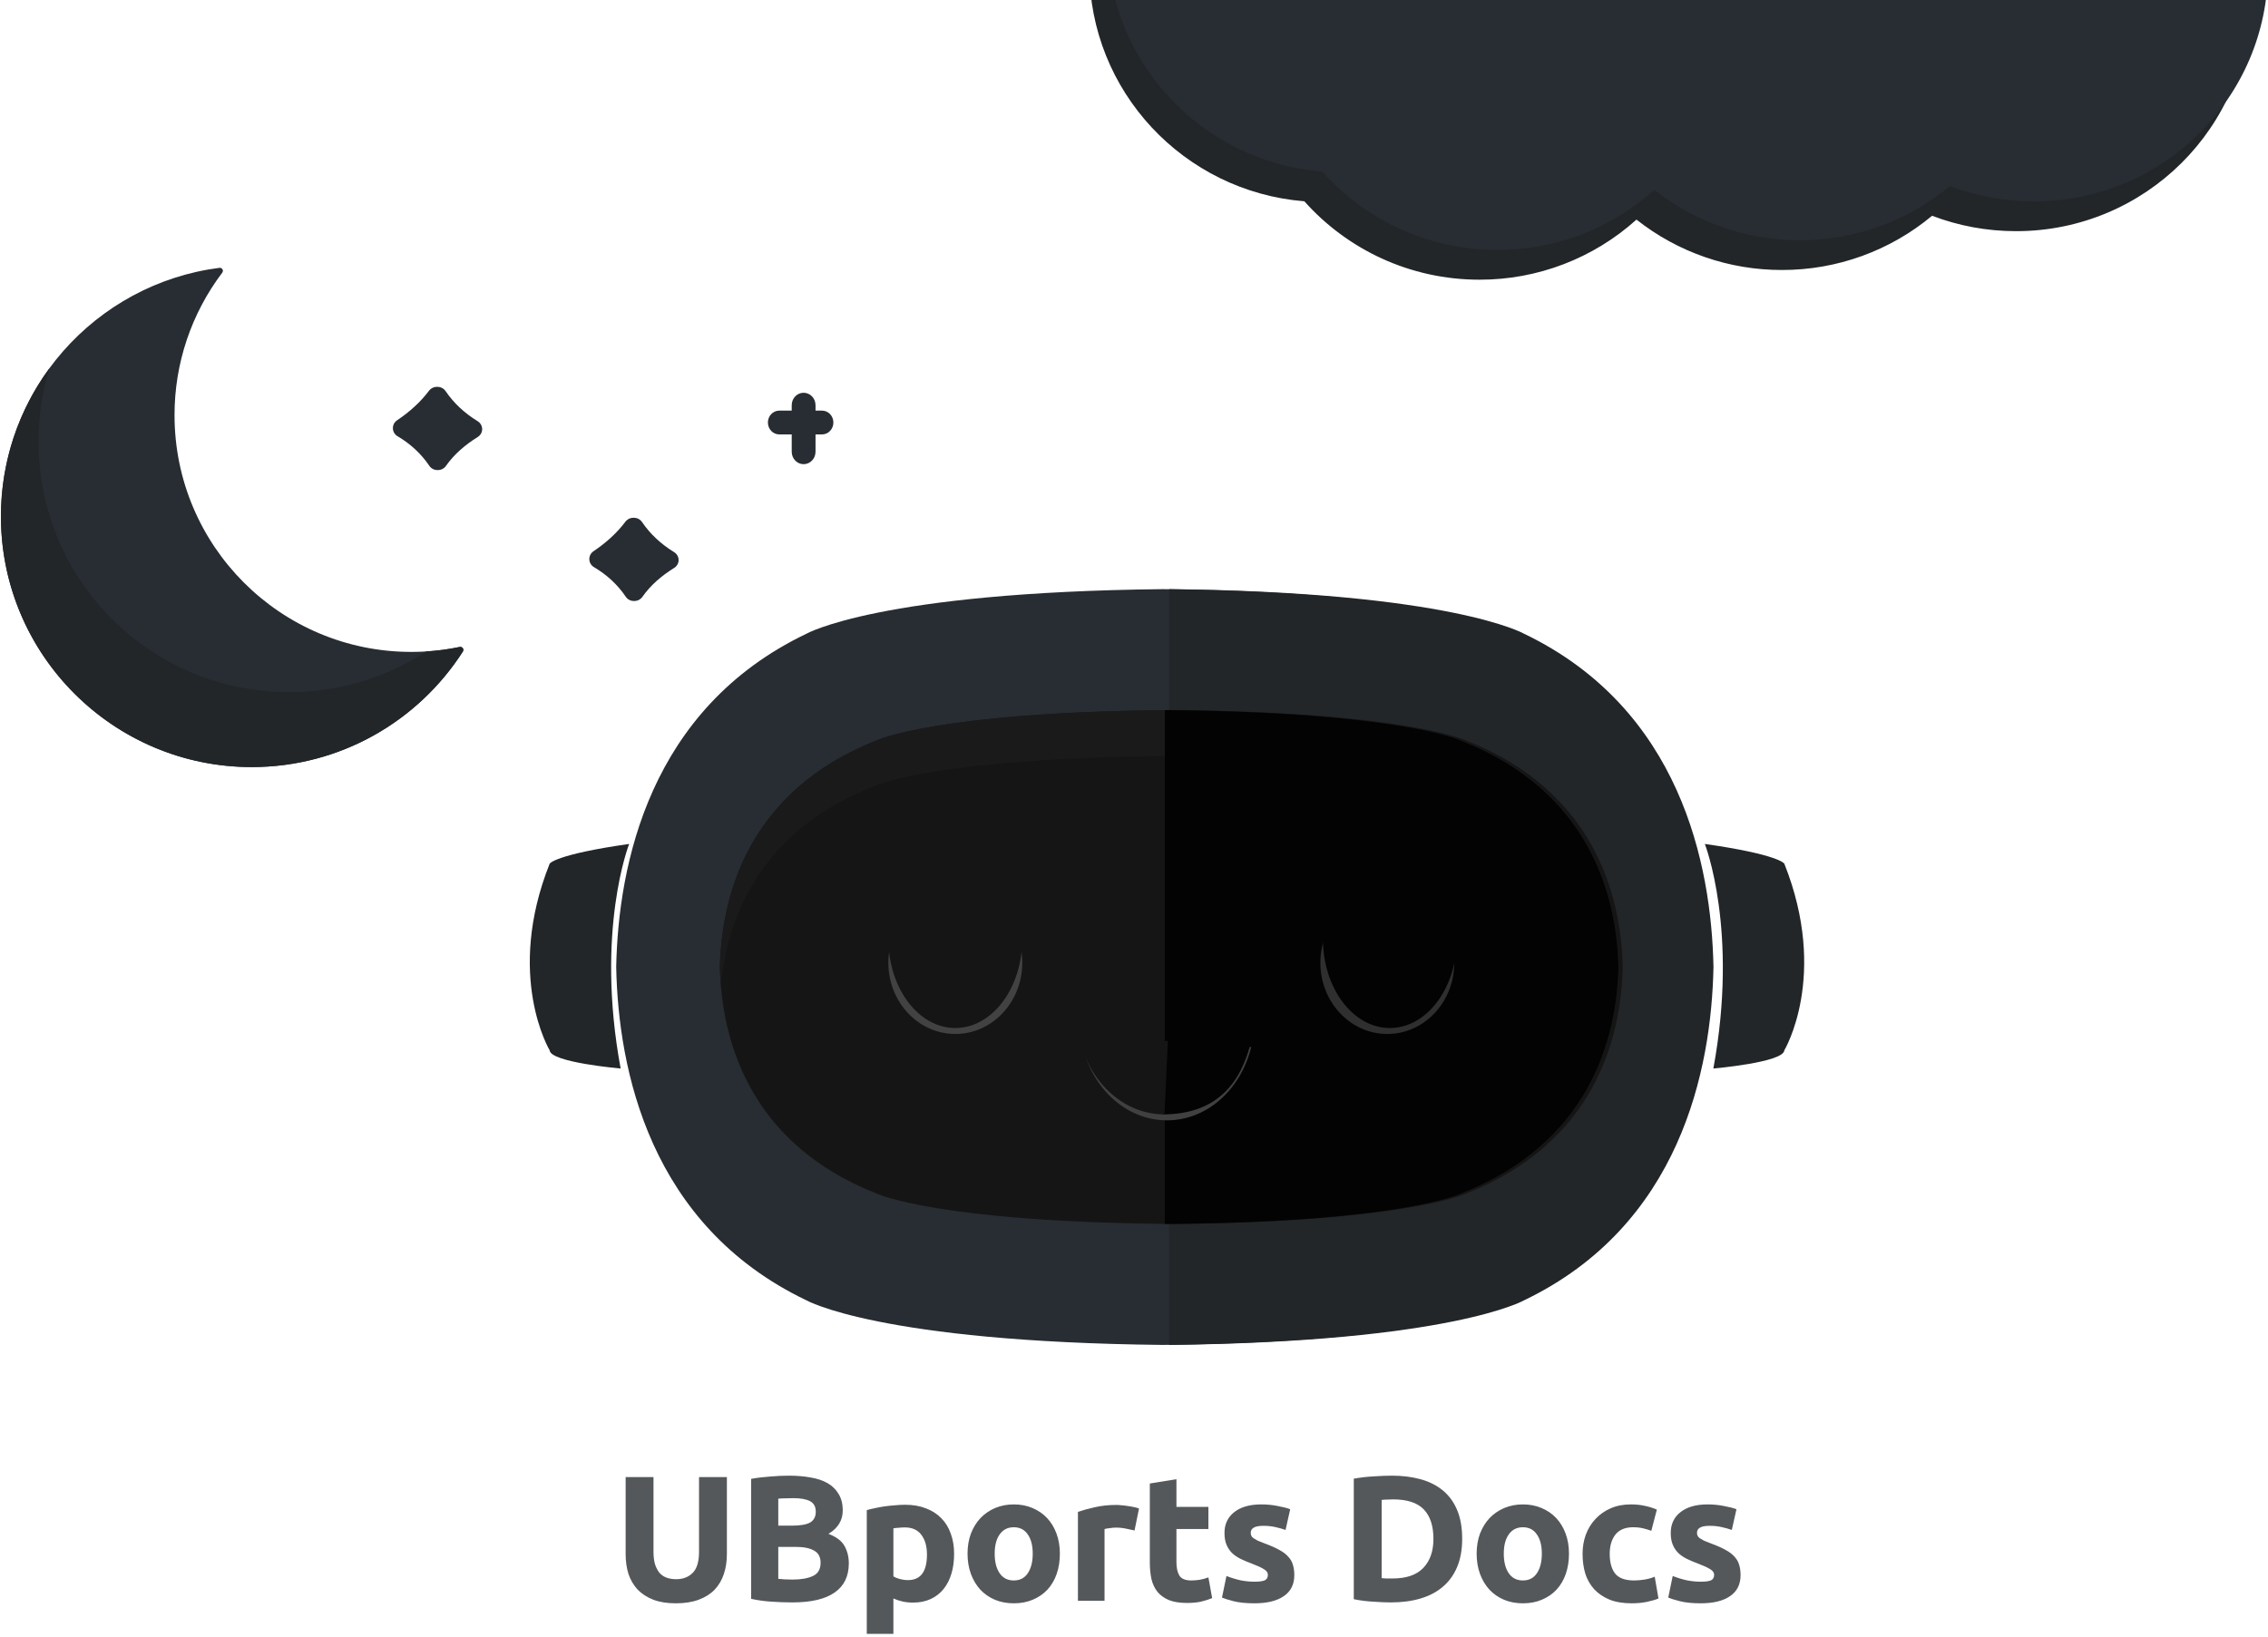
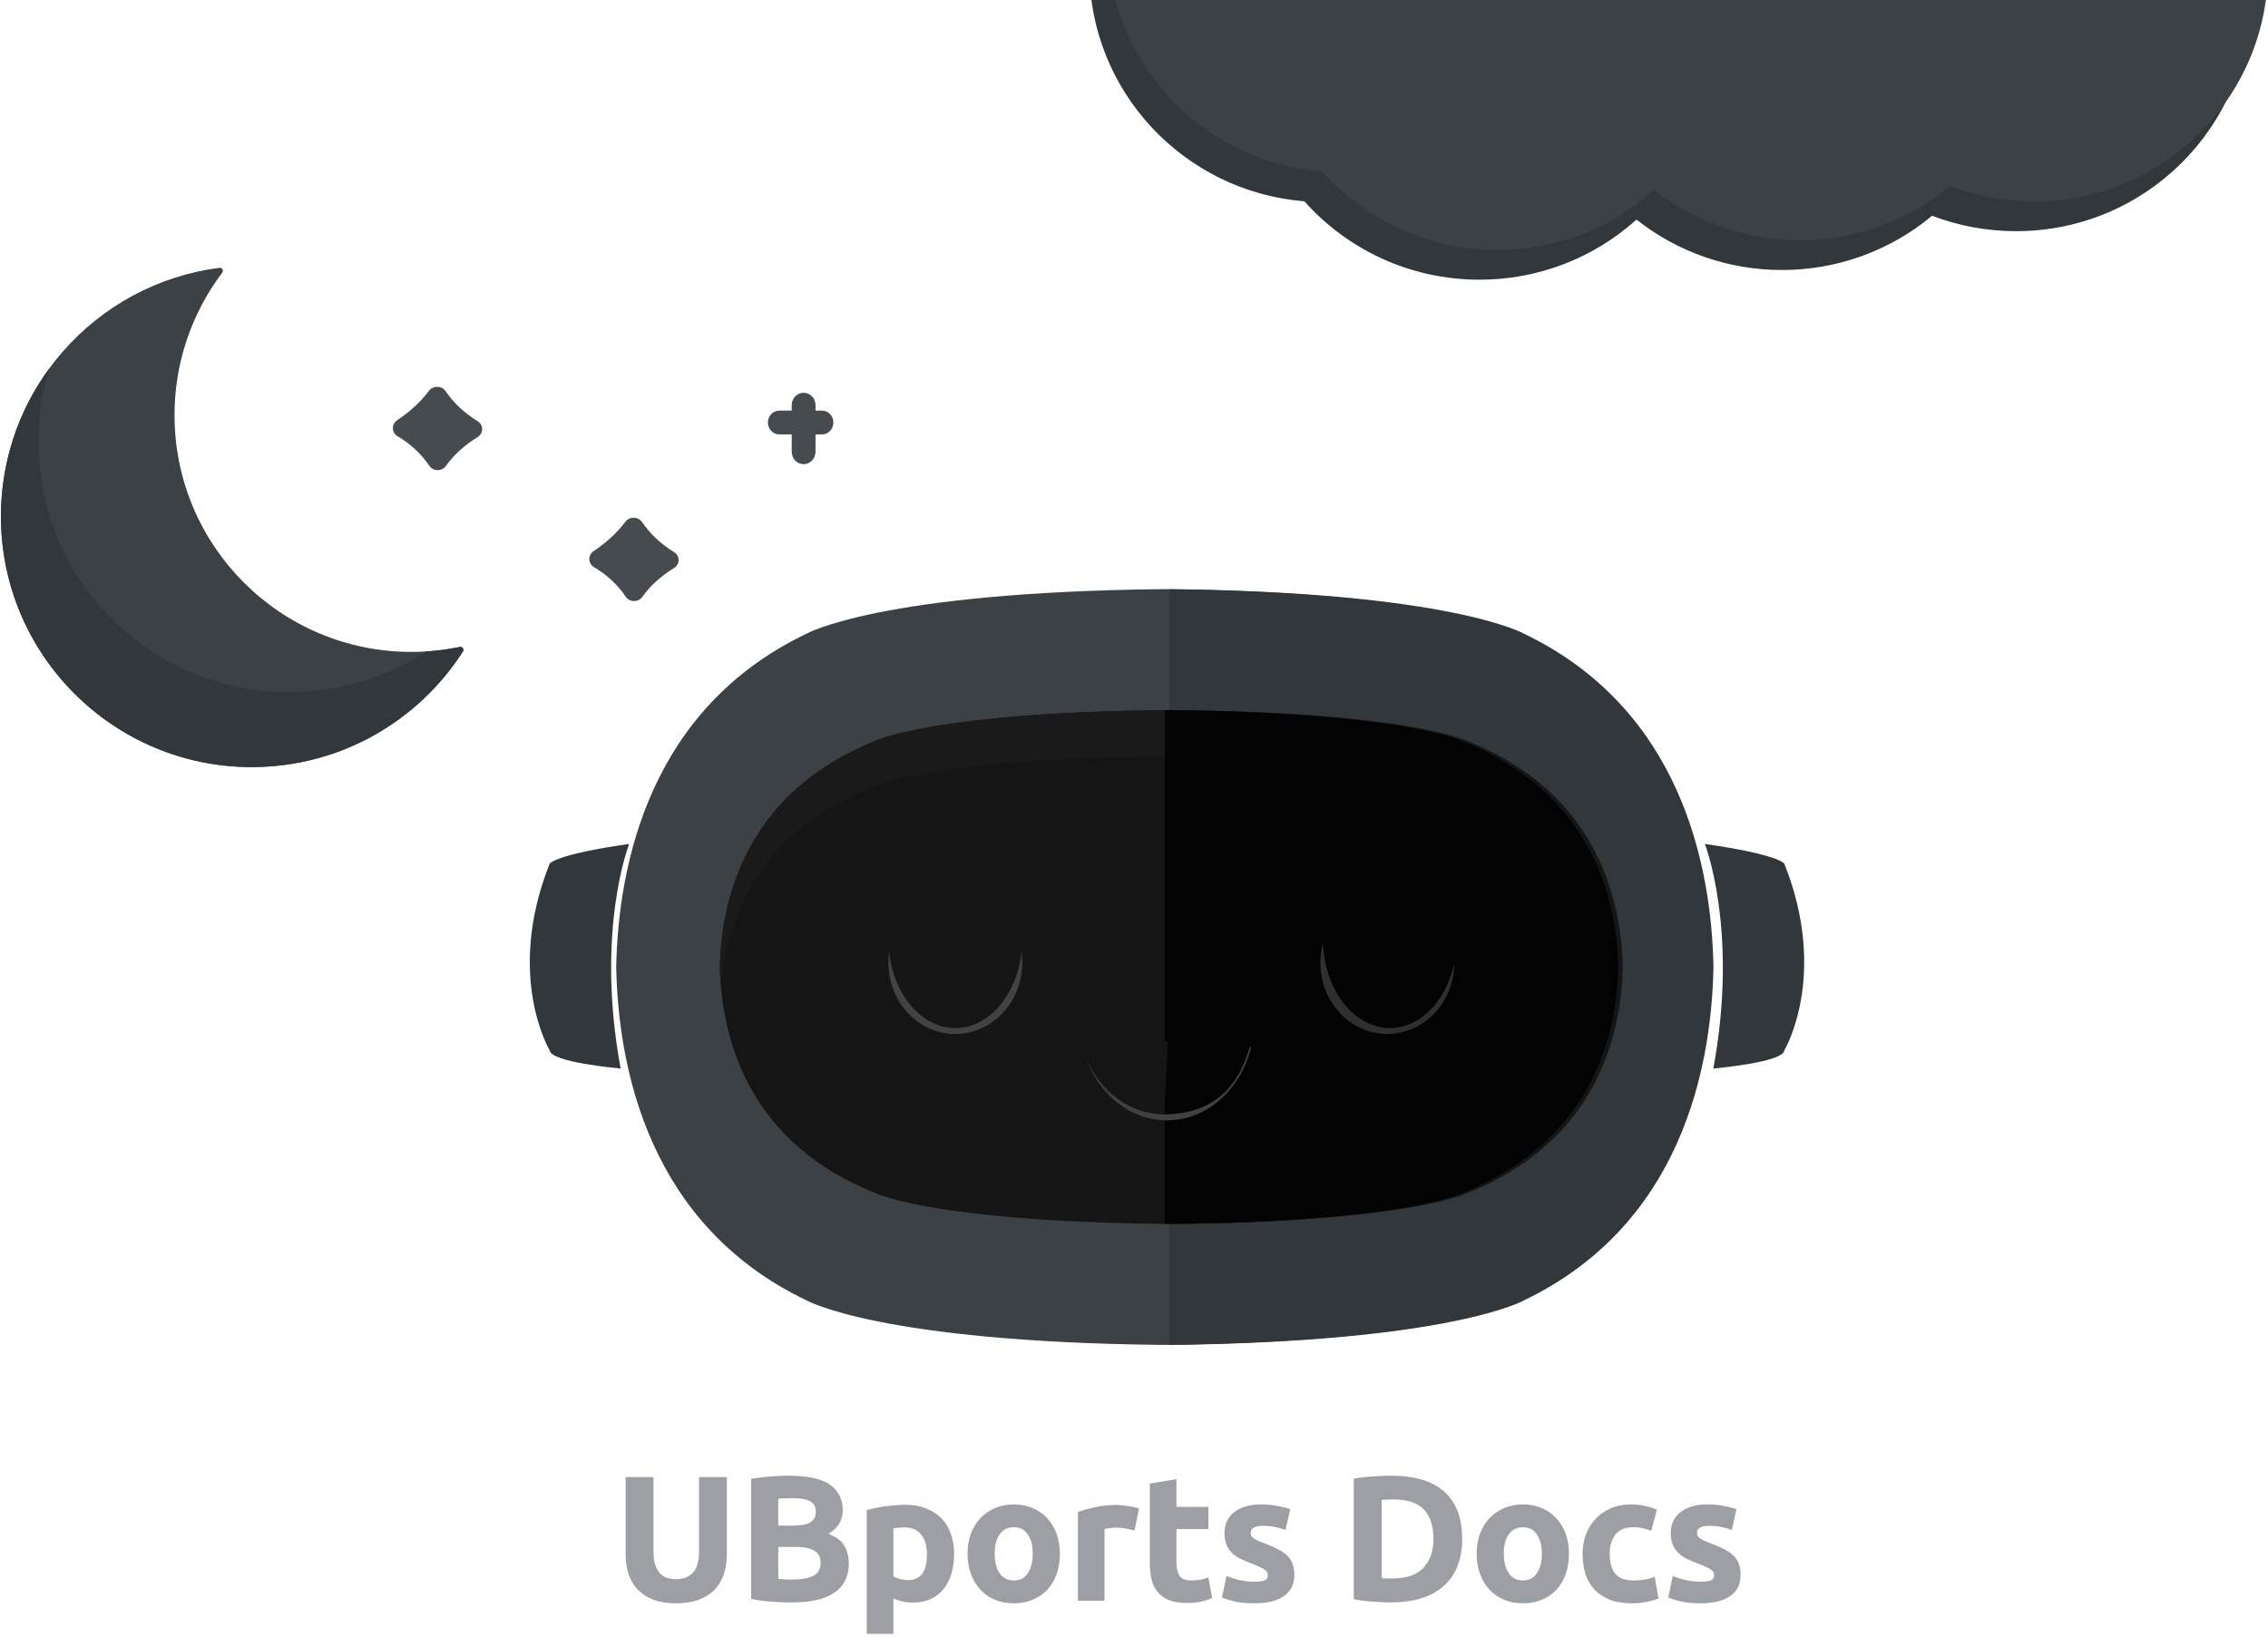
<svg xmlns="http://www.w3.org/2000/svg" width="381" height="275" fill="none">
-   <path d="M113.53 269.42c-1.46 0-2.72-.2-3.78-.6-1.06-.42-1.94-.99-2.64-1.71a7.26 7.26 0 0 1-1.53-2.61c-.32-1.02-.48-2.14-.48-3.36v-12.93h4.68v12.54c0 .84.09 1.56.27 2.16.2.58.46 1.06.78 1.44.34.36.74.62 1.2.78.48.16 1 .24 1.56.24 1.14 0 2.06-.35 2.76-1.05.72-.7 1.08-1.89 1.08-3.57v-12.54h4.68v12.93c0 1.22-.17 2.34-.51 3.36-.34 1.02-.86 1.9-1.56 2.64-.7.72-1.59 1.28-2.67 1.68-1.08.4-2.36.6-3.84.6zm19.582-.15c-1.14 0-2.28-.04-3.42-.12a22.68 22.68 0 0 1-3.51-.48v-20.16c.96-.18 2.01-.31 3.15-.39 1.14-.1 2.2-.15 3.18-.15 1.32 0 2.53.1 3.63.3 1.12.18 2.08.5 2.88.96.8.46 1.42 1.07 1.86 1.83.46.74.69 1.66.69 2.76 0 1.66-.8 2.97-2.4 3.93 1.32.5 2.22 1.18 2.7 2.04.48.86.72 1.83.72 2.91 0 2.18-.8 3.82-2.4 4.92-1.58 1.1-3.94 1.65-7.08 1.65zm-2.37-9.33v5.37c.34.04.71.07 1.11.09.4.02.84.03 1.32.03 1.4 0 2.53-.2 3.39-.6.86-.4 1.29-1.14 1.29-2.22 0-.96-.36-1.64-1.08-2.04-.72-.42-1.75-.63-3.09-.63h-2.94zm0-3.57h2.28c1.44 0 2.47-.18 3.09-.54.62-.38.93-.98.93-1.8 0-.84-.32-1.43-.96-1.77-.64-.34-1.58-.51-2.82-.51-.4 0-.83.01-1.29.03-.46 0-.87.02-1.23.06v4.53zm24.978 4.86c0-1.38-.31-2.48-.93-3.3-.62-.84-1.54-1.26-2.76-1.26-.4 0-.77.02-1.11.06-.34.02-.62.05-.84.09v8.07c.28.18.64.33 1.08.45.46.12.92.18 1.38.18 2.12 0 3.18-1.43 3.18-4.29zm4.56-.12c0 1.22-.15 2.33-.45 3.33-.3 1-.74 1.86-1.32 2.58a5.96 5.96 0 0 1-2.16 1.68c-.86.4-1.85.6-2.97.6-.62 0-1.2-.06-1.74-.18s-1.06-.29-1.56-.51v5.94h-4.47v-20.79c.4-.12.86-.23 1.38-.33.52-.12 1.06-.22 1.62-.3.58-.08 1.16-.14 1.74-.18.6-.06 1.17-.09 1.71-.09 1.3 0 2.46.2 3.48.6 1.02.38 1.88.93 2.58 1.65.7.7 1.23 1.56 1.59 2.58.38 1.02.57 2.16.57 3.42zm17.767-.03c0 1.24-.18 2.38-.54 3.42-.36 1.02-.88 1.9-1.56 2.64-.68.72-1.5 1.28-2.46 1.68-.94.4-2 .6-3.18.6-1.16 0-2.22-.2-3.18-.6-.94-.4-1.75-.96-2.43-1.68-.68-.74-1.21-1.62-1.59-2.64-.38-1.04-.57-2.18-.57-3.42 0-1.24.19-2.37.57-3.39.4-1.02.94-1.89 1.62-2.61.7-.72 1.52-1.28 2.46-1.68.96-.4 2-.6 3.12-.6 1.14 0 2.18.2 3.12.6.96.4 1.78.96 2.46 1.68.68.72 1.21 1.59 1.59 2.61.38 1.02.57 2.15.57 3.39zm-4.56 0c0-1.38-.28-2.46-.84-3.24-.54-.8-1.32-1.2-2.34-1.2-1.02 0-1.81.4-2.37 1.2-.56.78-.84 1.86-.84 3.24 0 1.38.28 2.48.84 3.3.56.8 1.35 1.2 2.37 1.2s1.8-.4 2.34-1.2c.56-.82.84-1.92.84-3.3zm17.104-3.9c-.4-.1-.87-.2-1.41-.3-.54-.12-1.12-.18-1.74-.18-.28 0-.62.03-1.02.09-.38.04-.67.09-.87.15V269h-4.47v-14.94c.8-.28 1.74-.54 2.82-.78 1.1-.26 2.32-.39 3.66-.39.24 0 .53.02.87.06.34.02.68.06 1.02.12.34.04.68.1 1.02.18.34.06.63.14.87.24l-.75 3.69zm2.568-7.89 4.47-.72v4.65h5.37v3.72h-5.37v5.55c0 .94.16 1.69.48 2.25.34.56 1.01.84 2.01.84.48 0 .97-.04 1.47-.12.52-.1.99-.23 1.41-.39l.63 3.48c-.54.22-1.14.41-1.8.57-.66.16-1.47.24-2.43.24-1.22 0-2.23-.16-3.03-.48-.8-.34-1.44-.8-1.92-1.38-.48-.6-.82-1.32-1.02-2.16-.18-.84-.27-1.77-.27-2.79v-13.26zm17.581 16.5c.82 0 1.4-.08 1.74-.24.34-.16.51-.47.51-.93 0-.36-.22-.67-.66-.93-.44-.28-1.11-.59-2.01-.93-.7-.26-1.34-.53-1.92-.81-.56-.28-1.04-.61-1.44-.99-.4-.4-.71-.87-.93-1.41-.22-.54-.33-1.19-.33-1.95 0-1.48.55-2.65 1.65-3.51 1.1-.86 2.61-1.29 4.53-1.29.96 0 1.88.09 2.76.27.88.16 1.58.34 2.1.54l-.78 3.48c-.52-.18-1.09-.34-1.71-.48a9.01 9.01 0 0 0-2.04-.21c-1.4 0-2.1.39-2.1 1.17 0 .18.03.34.09.48.06.14.18.28.36.42.18.12.42.26.72.42.32.14.72.3 1.2.48.98.36 1.79.72 2.43 1.08.64.34 1.14.72 1.5 1.14.38.4.64.85.78 1.35.16.5.24 1.08.24 1.74 0 1.56-.59 2.74-1.77 3.54-1.16.8-2.81 1.2-4.95 1.2-1.4 0-2.57-.12-3.51-.36-.92-.24-1.56-.44-1.92-.6l.75-3.63c.76.3 1.54.54 2.34.72.8.16 1.59.24 2.37.24zm21.361-.6c.22.02.47.04.75.06h1.05c2.34 0 4.07-.59 5.19-1.77 1.14-1.18 1.71-2.81 1.71-4.89 0-2.18-.54-3.83-1.62-4.95s-2.79-1.68-5.13-1.68c-.32 0-.65.01-.99.03-.34 0-.66.02-.96.06v13.14zm13.53-6.6c0 1.8-.28 3.37-.84 4.71-.56 1.34-1.36 2.45-2.4 3.33-1.02.88-2.27 1.54-3.75 1.98-1.48.44-3.14.66-4.98.66-.84 0-1.82-.04-2.94-.12-1.12-.06-2.22-.2-3.3-.42v-20.25c1.08-.2 2.2-.33 3.36-.39 1.18-.08 2.19-.12 3.03-.12 1.78 0 3.39.2 4.83.6 1.46.4 2.71 1.03 3.75 1.89 1.04.86 1.84 1.96 2.4 3.3.56 1.34.84 2.95.84 4.83zm17.94 2.49c0 1.24-.18 2.38-.54 3.42-.36 1.02-.88 1.9-1.56 2.64-.68.72-1.5 1.28-2.46 1.68-.94.4-2 .6-3.18.6-1.16 0-2.22-.2-3.18-.6-.94-.4-1.75-.96-2.43-1.68-.68-.74-1.21-1.62-1.59-2.64-.38-1.04-.57-2.18-.57-3.42 0-1.24.19-2.37.57-3.39.4-1.02.94-1.89 1.62-2.61.7-.72 1.52-1.28 2.46-1.68.96-.4 2-.6 3.12-.6 1.14 0 2.18.2 3.12.6.96.4 1.78.96 2.46 1.68.68.72 1.21 1.59 1.59 2.61.38 1.02.57 2.15.57 3.39zm-4.56 0c0-1.38-.28-2.46-.84-3.24-.54-.8-1.32-1.2-2.34-1.2-1.02 0-1.81.4-2.37 1.2-.56.78-.84 1.86-.84 3.24 0 1.38.28 2.48.84 3.3.56.8 1.35 1.2 2.37 1.2s1.8-.4 2.34-1.2c.56-.82.84-1.92.84-3.3zm6.844.03c0-1.14.18-2.21.54-3.21.38-1.02.92-1.9 1.62-2.64.7-.76 1.55-1.36 2.55-1.8 1-.44 2.14-.66 3.42-.66.84 0 1.61.08 2.31.24.7.14 1.38.35 2.04.63l-.93 3.57c-.42-.16-.88-.3-1.38-.42-.5-.12-1.06-.18-1.68-.18-1.32 0-2.31.41-2.97 1.23-.64.82-.96 1.9-.96 3.24 0 1.42.3 2.52.9 3.3.62.78 1.69 1.17 3.21 1.17.54 0 1.12-.05 1.74-.15.62-.1 1.19-.26 1.71-.48l.63 3.66c-.52.22-1.17.41-1.95.57-.78.16-1.64.24-2.58.24-1.44 0-2.68-.21-3.72-.63-1.04-.44-1.9-1.03-2.58-1.77a7.135 7.135 0 0 1-1.47-2.61c-.3-1.02-.45-2.12-.45-3.3zm19.852 4.68c.82 0 1.4-.08 1.74-.24.34-.16.51-.47.51-.93 0-.36-.22-.67-.66-.93-.44-.28-1.11-.59-2.01-.93-.7-.26-1.34-.53-1.92-.81-.56-.28-1.04-.61-1.44-.99-.4-.4-.71-.87-.93-1.41-.22-.54-.33-1.19-.33-1.95 0-1.48.55-2.65 1.65-3.51 1.1-.86 2.61-1.29 4.53-1.29.96 0 1.88.09 2.76.27.88.16 1.58.34 2.1.54l-.78 3.48c-.52-.18-1.09-.34-1.71-.48a9.01 9.01 0 0 0-2.04-.21c-1.4 0-2.1.39-2.1 1.17 0 .18.03.34.09.48.06.14.18.28.36.42.18.12.42.26.72.42.32.14.72.3 1.2.48.98.36 1.79.72 2.43 1.08.64.34 1.14.72 1.5 1.14.38.4.64.85.78 1.35.16.5.24 1.08.24 1.74 0 1.56-.59 2.74-1.77 3.54-1.16.8-2.81 1.2-4.95 1.2-1.4 0-2.57-.12-3.51-.36-.92-.24-1.56-.44-1.92-.6l.75-3.63c.76.3 1.54.54 2.34.72.8.16 1.59.24 2.37.24z" fill="#54585B" />
-   <path d="M195.336 99c-47.666.5-59.88 7.5-59.88 7.5-26.333 12.599-31.588 38.729-31.942 56 .354 17.271 5.609 43.401 31.942 56 0 0 12.214 7 59.88 7.5 47.665-.5 59.858-7.5 59.858-7.5 26.333-12.599 31.579-38.729 31.926-56-.347-17.271-5.593-43.401-31.926-56 0 0-12.193-7-59.858-7.5z" fill="#282D33" />
-   <path d="M256.039 106.5s-12.147-7-59.633-7.5v127c47.486-.5 59.633-7.5 59.633-7.5 26.234-12.599 31.461-38.729 31.807-56-.346-17.271-5.573-43.401-31.807-56M105.691 141.817s-5.722 14.534-1.43 37.737c0 0-11.803-1.02-11.923-3.059 0 0-7.51-12.495 0-31.363 0 0 .835-1.53 13.353-3.315" fill="#222629" />
-   <path d="M286.394 141.817s5.723 14.534 1.431 37.737c0 0 11.803-1.02 11.922-3.059 0 0 7.512-12.495 0-31.363 0 0-.834-1.53-13.353-3.315" fill="#222629" />
+   <path d="M113.53 269.42c-1.46 0-2.72-.2-3.78-.6-1.06-.42-1.94-.99-2.64-1.71a7.26 7.26 0 0 1-1.53-2.61c-.32-1.02-.48-2.14-.48-3.36v-12.93h4.68v12.54c0 .84.09 1.56.27 2.16.2.58.46 1.06.78 1.44.34.36.74.62 1.2.78.48.16 1 .24 1.56.24 1.14 0 2.06-.35 2.76-1.05.72-.7 1.08-1.89 1.08-3.57v-12.54h4.68v12.93c0 1.22-.17 2.34-.51 3.36-.34 1.02-.86 1.9-1.56 2.64-.7.72-1.59 1.28-2.67 1.68-1.08.4-2.36.6-3.84.6zm19.582-.15c-1.14 0-2.28-.04-3.42-.12a22.68 22.68 0 0 1-3.51-.48v-20.16c.96-.18 2.01-.31 3.15-.39 1.14-.1 2.2-.15 3.18-.15 1.32 0 2.53.1 3.63.3 1.12.18 2.08.5 2.88.96.8.46 1.42 1.07 1.86 1.83.46.74.69 1.66.69 2.76 0 1.66-.8 2.97-2.4 3.93 1.32.5 2.22 1.18 2.7 2.04.48.86.72 1.83.72 2.91 0 2.18-.8 3.82-2.4 4.92-1.58 1.1-3.94 1.65-7.08 1.65zm-2.37-9.33v5.37c.34.04.71.07 1.11.09.4.02.84.03 1.32.03 1.4 0 2.53-.2 3.39-.6.86-.4 1.29-1.14 1.29-2.22 0-.96-.36-1.64-1.08-2.04-.72-.42-1.75-.63-3.09-.63h-2.94zm0-3.57h2.28c1.44 0 2.47-.18 3.09-.54.62-.38.93-.98.93-1.8 0-.84-.32-1.43-.96-1.77-.64-.34-1.58-.51-2.82-.51-.4 0-.83.01-1.29.03-.46 0-.87.02-1.23.06v4.53zm24.978 4.86c0-1.38-.31-2.48-.93-3.3-.62-.84-1.54-1.26-2.76-1.26-.4 0-.77.02-1.11.06-.34.02-.62.05-.84.09v8.07c.28.18.64.33 1.08.45.46.12.92.18 1.38.18 2.12 0 3.18-1.43 3.18-4.29zm4.56-.12c0 1.22-.15 2.33-.45 3.33-.3 1-.74 1.86-1.32 2.58a5.96 5.96 0 0 1-2.16 1.68c-.86.4-1.85.6-2.97.6-.62 0-1.2-.06-1.74-.18s-1.06-.29-1.56-.51v5.94h-4.47v-20.79c.4-.12.86-.23 1.38-.33.52-.12 1.06-.22 1.62-.3.58-.08 1.16-.14 1.74-.18.6-.06 1.17-.09 1.71-.09 1.3 0 2.46.2 3.48.6 1.02.38 1.88.93 2.58 1.65.7.7 1.23 1.56 1.59 2.58.38 1.02.57 2.16.57 3.42zm17.767-.03c0 1.24-.18 2.38-.54 3.42-.36 1.02-.88 1.9-1.56 2.64-.68.72-1.5 1.28-2.46 1.68-.94.4-2 .6-3.18.6-1.16 0-2.22-.2-3.18-.6-.94-.4-1.75-.96-2.43-1.68-.68-.74-1.21-1.62-1.59-2.64-.38-1.04-.57-2.18-.57-3.42 0-1.24.19-2.37.57-3.39.4-1.02.94-1.89 1.62-2.61.7-.72 1.52-1.28 2.46-1.68.96-.4 2-.6 3.12-.6 1.14 0 2.18.2 3.12.6.96.4 1.78.96 2.46 1.68.68.72 1.21 1.59 1.59 2.61.38 1.02.57 2.15.57 3.39zm-4.56 0c0-1.38-.28-2.46-.84-3.24-.54-.8-1.32-1.2-2.34-1.2-1.02 0-1.81.4-2.37 1.2-.56.78-.84 1.86-.84 3.24 0 1.38.28 2.48.84 3.3.56.8 1.35 1.2 2.37 1.2s1.8-.4 2.34-1.2c.56-.82.84-1.92.84-3.3zm17.104-3.9c-.4-.1-.87-.2-1.41-.3-.54-.12-1.12-.18-1.74-.18-.28 0-.62.03-1.02.09-.38.04-.67.09-.87.15V269h-4.47v-14.94c.8-.28 1.74-.54 2.82-.78 1.1-.26 2.32-.39 3.66-.39.24 0 .53.02.87.06.34.02.68.06 1.02.12.34.04.68.1 1.02.18.34.06.63.14.87.24l-.75 3.69zm2.568-7.89 4.47-.72v4.65h5.37v3.72h-5.37v5.55c0 .94.16 1.69.48 2.25.34.56 1.01.84 2.01.84.48 0 .97-.04 1.47-.12.52-.1.99-.23 1.41-.39l.63 3.48c-.54.22-1.14.41-1.8.57-.66.16-1.47.24-2.43.24-1.22 0-2.23-.16-3.03-.48-.8-.34-1.44-.8-1.92-1.38-.48-.6-.82-1.32-1.02-2.16-.18-.84-.27-1.77-.27-2.79v-13.26zm17.581 16.5c.82 0 1.4-.08 1.74-.24.34-.16.51-.47.51-.93 0-.36-.22-.67-.66-.93-.44-.28-1.11-.59-2.01-.93-.7-.26-1.34-.53-1.92-.81-.56-.28-1.04-.61-1.44-.99-.4-.4-.71-.87-.93-1.41-.22-.54-.33-1.19-.33-1.95 0-1.48.55-2.65 1.65-3.51 1.1-.86 2.61-1.29 4.53-1.29.96 0 1.88.09 2.76.27.88.16 1.58.34 2.1.54l-.78 3.48c-.52-.18-1.09-.34-1.71-.48a9.01 9.01 0 0 0-2.04-.21c-1.4 0-2.1.39-2.1 1.17 0 .18.03.34.09.48.06.14.18.28.36.42.18.12.42.26.72.42.32.14.72.3 1.2.48.98.36 1.79.72 2.43 1.08.64.34 1.14.72 1.5 1.14.38.4.64.85.78 1.35.16.5.24 1.08.24 1.74 0 1.56-.59 2.74-1.77 3.54-1.16.8-2.81 1.2-4.95 1.2-1.4 0-2.57-.12-3.51-.36-.92-.24-1.56-.44-1.92-.6l.75-3.63c.76.3 1.54.54 2.34.72.8.16 1.59.24 2.37.24zm21.361-.6c.22.02.47.04.75.06h1.05c2.34 0 4.07-.59 5.19-1.77 1.14-1.18 1.71-2.81 1.71-4.89 0-2.18-.54-3.83-1.62-4.95s-2.79-1.68-5.13-1.68c-.32 0-.65.01-.99.03-.34 0-.66.02-.96.06v13.14zm13.53-6.6c0 1.8-.28 3.37-.84 4.71-.56 1.34-1.36 2.45-2.4 3.33-1.02.88-2.27 1.54-3.75 1.98-1.48.44-3.14.66-4.98.66-.84 0-1.82-.04-2.94-.12-1.12-.06-2.22-.2-3.3-.42v-20.25c1.08-.2 2.2-.33 3.36-.39 1.18-.08 2.19-.12 3.03-.12 1.78 0 3.39.2 4.83.6 1.46.4 2.71 1.03 3.75 1.89 1.04.86 1.84 1.96 2.4 3.3.56 1.34.84 2.95.84 4.83zm17.94 2.49c0 1.24-.18 2.38-.54 3.42-.36 1.02-.88 1.9-1.56 2.64-.68.72-1.5 1.28-2.46 1.68-.94.4-2 .6-3.18.6-1.16 0-2.22-.2-3.18-.6-.94-.4-1.75-.96-2.43-1.68-.68-.74-1.21-1.62-1.59-2.64-.38-1.04-.57-2.18-.57-3.42 0-1.24.19-2.37.57-3.39.4-1.02.94-1.89 1.62-2.61.7-.72 1.52-1.28 2.46-1.68.96-.4 2-.6 3.12-.6 1.14 0 2.18.2 3.12.6.96.4 1.78.96 2.46 1.68.68.72 1.21 1.59 1.59 2.61.38 1.02.57 2.15.57 3.39zm-4.56 0c0-1.38-.28-2.46-.84-3.24-.54-.8-1.32-1.2-2.34-1.2-1.02 0-1.81.4-2.37 1.2-.56.78-.84 1.86-.84 3.24 0 1.38.28 2.48.84 3.3.56.8 1.35 1.2 2.37 1.2s1.8-.4 2.34-1.2c.56-.82.84-1.92.84-3.3zm6.844.03c0-1.14.18-2.21.54-3.21.38-1.02.92-1.9 1.62-2.64.7-.76 1.55-1.36 2.55-1.8 1-.44 2.14-.66 3.42-.66.84 0 1.61.08 2.31.24.7.14 1.38.35 2.04.63l-.93 3.57c-.42-.16-.88-.3-1.38-.42-.5-.12-1.06-.18-1.68-.18-1.32 0-2.31.41-2.97 1.23-.64.82-.96 1.9-.96 3.24 0 1.42.3 2.52.9 3.3.62.78 1.69 1.17 3.21 1.17.54 0 1.12-.05 1.74-.15.62-.1 1.19-.26 1.71-.48l.63 3.66c-.52.22-1.17.41-1.95.57-.78.16-1.64.24-2.58.24-1.44 0-2.68-.21-3.72-.63-1.04-.44-1.9-1.03-2.58-1.77a7.135 7.135 0 0 1-1.47-2.61c-.3-1.02-.45-2.12-.45-3.3zm19.852 4.68c.82 0 1.4-.08 1.74-.24.34-.16.51-.47.51-.93 0-.36-.22-.67-.66-.93-.44-.28-1.11-.59-2.01-.93-.7-.26-1.34-.53-1.92-.81-.56-.28-1.04-.61-1.44-.99-.4-.4-.71-.87-.93-1.41-.22-.54-.33-1.19-.33-1.95 0-1.48.55-2.65 1.65-3.51 1.1-.86 2.61-1.29 4.53-1.29.96 0 1.88.09 2.76.27.88.16 1.58.34 2.1.54l-.78 3.48c-.52-.18-1.09-.34-1.71-.48a9.01 9.01 0 0 0-2.04-.21c-1.4 0-2.1.39-2.1 1.17 0 .18.03.34.09.48.06.14.18.28.36.42.18.12.42.26.72.42.32.14.72.3 1.2.48.98.36 1.79.72 2.43 1.08.64.34 1.14.72 1.5 1.14.38.4.64.85.78 1.35.16.5.24 1.08.24 1.74 0 1.56-.59 2.74-1.77 3.54-1.16.8-2.81 1.2-4.95 1.2-1.4 0-2.57-.12-3.51-.36-.92-.24-1.56-.44-1.92-.6l.75-3.63c.76.3 1.54.54 2.34.72.8.16 1.59.24 2.37.24z" fill="#54585B" style="fill:#9ca0a5;fill-opacity:1" />
+   <path d="M195.336 99c-47.666.5-59.88 7.5-59.88 7.5-26.333 12.599-31.588 38.729-31.942 56 .354 17.271 5.609 43.401 31.942 56 0 0 12.214 7 59.88 7.5 47.665-.5 59.858-7.5 59.858-7.5 26.333-12.599 31.579-38.729 31.926-56-.347-17.271-5.593-43.401-31.926-56 0 0-12.193-7-59.858-7.5z" fill="#282D33" style="fill:#3c4146;fill-opacity:1" />
+   <path d="M256.039 106.5s-12.147-7-59.633-7.5v127c47.486-.5 59.633-7.5 59.633-7.5 26.234-12.599 31.461-38.729 31.807-56-.346-17.271-5.573-43.401-31.807-56m-150.348 35.317s-5.722 14.534-1.43 37.737c0 0-11.803-1.02-11.923-3.059 0 0-7.51-12.495 0-31.363 0 0 .835-1.53 13.353-3.315" fill="#222629" style="fill:#32373c;fill-opacity:1" />
+   <path d="M286.394 141.817s5.723 14.534 1.431 37.737c0 0 11.803-1.02 11.922-3.059 0 0 7.512-12.495 0-31.363 0 0-.834-1.53-13.353-3.315" fill="#222629" style="fill:#32373c;fill-opacity:1" />
  <path fill-rule="evenodd" clip-rule="evenodd" d="m120.934 162.5-.003.11c.293 11.714 4.634 29.437 26.387 37.983 0 0 10.09 4.748 49.466 5.087 39.376-.339 49.448-5.087 49.448-5.087 21.753-8.546 26.087-26.269 26.374-37.983l-.003-.11.003-.11c-.287-11.714-4.621-29.437-26.374-37.983 0 0-10.072-4.748-49.448-5.087-39.376.339-49.466 5.087-49.466 5.087-21.753 8.546-26.094 26.269-26.387 37.983l.003.11z" fill="#151515" />
  <path d="M147.191 131.986s10.042-4.609 49.23-4.938c39.187.329 49.211 4.938 49.211 4.938 19.768 7.574 25.081 22.574 26.072 33.78.095-1.104.151-2.172.176-3.195-.286-11.763-4.599-29.561-26.248-38.143 0 0-10.024-4.767-49.211-5.108-39.188.341-49.23 5.108-49.23 5.108-21.648 8.582-25.969 26.38-26.26 38.143.026 1.023.082 2.091.177 3.195.997-11.206 6.316-26.206 26.083-33.78" fill="#1A1A1A" />
  <path d="M245.38 124.42s-10.121-4.76-49.685-5.1h-.015v86.36h.015c39.564-.271 49.685-5.1 49.685-5.1 21.857-8.568 26.211-26.336 26.5-38.08-.289-11.744-4.643-29.513-26.5-38.08" fill="#030303" />
  <path d="M171.732 161.774c0 6.613-5.037 11.975-11.249 11.975-6.213 0-11.249-5.362-11.249-11.975 0-6.613 5.036-11.974 11.249-11.974 6.212 0 11.249 5.361 11.249 11.974" fill="#424242" />
-   <path d="M160.483 172.749c-6.213 0-11.249-6.716-11.249-15 0-8.285 5.036-15 11.249-15 6.212 0 11.249 6.715 11.249 15 0 8.284-5.037 15-11.249 15z" fill="#151515" />
+   <path d="M160.483 172.749c-6.213 0-11.249-6.716-11.249-15 0-8.285 5.036-15 11.249-15 6.212 0 11.249 6.715 11.249 15 0 8.284-5.037 15-11.249 15z" style="stroke-width:.2;stroke-miterlimit:4;stroke-dasharray:none" fill="#151515" />
  <path d="M244.303 161.774c0 6.613-5.036 11.975-11.249 11.975-6.212 0-11.248-5.362-11.248-11.975 0-6.613 5.036-11.974 11.248-11.974 6.213 0 11.249 5.361 11.249 11.974" fill="#2F2F2F" />
  <path d="M181.891 175.926c1.714 7.112 7.399 12.337 14.152 12.337 6.753 0 12.437-5.225 14.151-12.337h-28.303z" fill="#404040" />
  <path d="M195.317 187.263c9.072 0 13.163-5.225 14.877-12.337h-14.728l-.149 12.337z" fill="#030303" />
  <path d="M195.617 187.263c-6.752 0-12.437-5.225-14.151-12.337h14.728l-.577 12.337z" fill="#151515" />
-   <path d="M233.483 172.749c-6.213 0-11.249-6.716-11.249-15 0-8.285 5.036-15 11.249-15 6.212 0 11.249 6.715 11.249 15 0 8.284-5.037 15-11.249 15z" fill="#030303" />
-   <path d="M77.76 109.483c-7.471 11.654-20.526 19.384-35.389 19.416-23.025.05-41.93-18.575-42.21-41.599C-.1 65.637 15.996 47.678 36.873 45.004a.508.508 0 0 1 .466.813A39.596 39.596 0 0 0 29.32 69.77c0 21.968 17.808 39.776 39.776 39.776a39.87 39.87 0 0 0 8.129-.831c.44-.092.777.39.535.768z" fill="#282D33" />
-   <path d="M77.226 108.714a.507.507 0 0 1 .534.767c-7.486 11.679-20.58 19.418-35.481 19.418-23.263 0-42.12-18.858-42.12-42.12 0-9.308 3.02-17.91 8.134-24.884a42.074 42.074 0 0 0-1.822 12.03c-.142 23.439 18.682 42.382 42.12 42.381a41.905 41.905 0 0 0 23.014-6.839 39.492 39.492 0 0 0 5.62-.753z" fill="#222629" />
-   <path fill-rule="evenodd" clip-rule="evenodd" d="M264.933-59c8.203 0 15.819 2.5 22.122 6.774A39.275 39.275 0 0 1 309.176-59c14.673 0 27.469 7.997 34.228 19.85C362.893-36.825 378-20.314 378-.292c0 21.615-17.608 39.138-39.328 39.138-4.968 0-9.722-.917-14.099-2.59a39.28 39.28 0 0 1-25.228 9.113 39.281 39.281 0 0 1-24.433-8.467A39.289 39.289 0 0 1 248.546 47c-11.71 0-22.224-5.093-29.429-13.175C198.899 32.2 183 15.355 183-5.185c0-21.615 17.608-39.138 39.328-39.138 3.732 0 7.343.517 10.764 1.484C240.24-52.632 251.839-59 264.933-59z" fill="#222629" />
-   <path fill-rule="evenodd" clip-rule="evenodd" d="M267.933-64c8.203 0 15.819 2.5 22.122 6.774A39.275 39.275 0 0 1 312.176-64c14.673 0 27.469 7.997 34.228 19.85C365.893-41.825 381-25.314 381-5.292c0 21.615-17.608 39.138-39.328 39.138-4.968 0-9.722-.917-14.099-2.59a39.28 39.28 0 0 1-25.228 9.113 39.281 39.281 0 0 1-24.433-8.467A39.289 39.289 0 0 1 251.546 42c-11.71 0-22.224-5.093-29.429-13.175C201.899 27.2 186 10.355 186-10.185c0-21.615 17.608-39.138 39.328-39.138 3.732 0 7.343.517 10.764 1.484C243.24-57.632 254.839-64 267.933-64z" fill="#282D33" />
-   <path d="M113.219 92.763c-2.186-1.34-3.983-3.013-5.366-5.042-.644-.945-2.106-.962-2.796-.046-1.4 1.86-3.196 3.5-5.341 4.946a1.577 1.577 0 0 0 .082 2.692c2.139 1.266 3.932 2.906 5.329 4.97.644.952 2.121.955 2.783.015 1.352-1.922 3.168-3.509 5.323-4.85 1.03-.64 1.02-2.051-.014-2.685zM80.219 70.763c-2.186-1.34-3.983-3.013-5.366-5.042-.644-.945-2.106-.962-2.796-.046-1.4 1.86-3.196 3.5-5.341 4.946a1.577 1.577 0 0 0 .082 2.692c2.14 1.266 3.932 2.906 5.33 4.97.643.952 2.12.955 2.782.015 1.352-1.922 3.169-3.509 5.324-4.85 1.029-.641 1.019-2.051-.015-2.685zM135 78c-1.105 0-2-.936-2-2.09v-7.82c0-1.154.895-2.09 2-2.09s2 .936 2 2.09v7.82c0 1.154-.895 2.09-2 2.09z" fill="#282D33" />
-   <path d="M138.085 73h-7.17c-1.058 0-1.915-.895-1.915-2s.857-2 1.915-2h7.17c1.058 0 1.915.895 1.915 2s-.857 2-1.915 2z" fill="#282D33" />
+   <path d="M233.483 172.749c-6.213 0-11.249-6.716-11.249-15 0-8.285 5.036-15 11.249-15 6.212 0 11.249 6.715 11.249 15 0 8.284-5.037 15-11.249 15z" style="fill:#030303;fill-opacity:1" fill="#030303" />
+   <path d="M77.76 109.483c-7.471 11.654-20.526 19.384-35.389 19.416-23.025.05-41.93-18.575-42.21-41.599C-.1 65.637 15.996 47.678 36.873 45.004a.508.508 0 0 1 .466.813A39.596 39.596 0 0 0 29.32 69.77c0 21.968 17.808 39.776 39.776 39.776a39.87 39.87 0 0 0 8.129-.831c.44-.092.777.39.535.768z" fill="#282D33" style="fill:#3c4146;fill-opacity:1" />
+   <path d="M77.226 108.714a.507.507 0 0 1 .534.767c-7.486 11.679-20.58 19.418-35.481 19.418-23.263 0-42.12-18.858-42.12-42.12 0-9.308 3.02-17.91 8.134-24.884a42.074 42.074 0 0 0-1.822 12.03c-.142 23.439 18.682 42.382 42.12 42.381a41.905 41.905 0 0 0 23.014-6.839 39.492 39.492 0 0 0 5.62-.753z" fill="#222629" style="fill:#32373c;fill-opacity:1" />
+   <path fill-rule="evenodd" clip-rule="evenodd" d="M264.933-59c8.203 0 15.819 2.5 22.122 6.774A39.275 39.275 0 0 1 309.176-59c14.673 0 27.469 7.997 34.228 19.85C362.893-36.825 378-20.314 378-.292c0 21.615-17.608 39.138-39.328 39.138-4.968 0-9.722-.917-14.099-2.59a39.28 39.28 0 0 1-25.228 9.113 39.281 39.281 0 0 1-24.433-8.467A39.289 39.289 0 0 1 248.546 47c-11.71 0-22.224-5.093-29.429-13.175C198.899 32.2 183 15.355 183-5.185c0-21.615 17.608-39.138 39.328-39.138 3.732 0 7.343.517 10.764 1.484C240.24-52.632 251.839-59 264.933-59z" fill="#222629" style="fill:#32373c;fill-opacity:1" />
+   <path fill-rule="evenodd" clip-rule="evenodd" d="M267.933-64c8.203 0 15.819 2.5 22.122 6.774A39.275 39.275 0 0 1 312.176-64c14.673 0 27.469 7.997 34.228 19.85C365.893-41.825 381-25.314 381-5.292c0 21.615-17.608 39.138-39.328 39.138-4.968 0-9.722-.917-14.099-2.59a39.28 39.28 0 0 1-25.228 9.113 39.281 39.281 0 0 1-24.433-8.467A39.289 39.289 0 0 1 251.546 42c-11.71 0-22.224-5.093-29.429-13.175C201.899 27.2 186 10.355 186-10.185c0-21.615 17.608-39.138 39.328-39.138 3.732 0 7.343.517 10.764 1.484C243.24-57.632 254.839-64 267.933-64z" fill="#282D33" style="fill:#3c4146;fill-opacity:1" />
+   <path d="M113.219 92.763c-2.186-1.34-3.983-3.013-5.366-5.042-.644-.945-2.106-.962-2.796-.046-1.4 1.86-3.196 3.5-5.341 4.946a1.577 1.577 0 0 0 .082 2.692c2.139 1.266 3.932 2.906 5.329 4.97.644.952 2.121.955 2.783.015 1.352-1.922 3.168-3.509 5.323-4.85 1.03-.64 1.02-2.051-.014-2.685zm-33-22c-2.186-1.34-3.983-3.013-5.366-5.042-.644-.945-2.106-.962-2.796-.046-1.4 1.86-3.196 3.5-5.341 4.946a1.577 1.577 0 0 0 .082 2.692c2.14 1.266 3.932 2.906 5.33 4.97.643.952 2.12.955 2.782.015 1.352-1.922 3.169-3.509 5.324-4.85 1.029-.641 1.019-2.051-.015-2.685zM135 78c-1.105 0-2-.936-2-2.09v-7.82c0-1.154.895-2.09 2-2.09s2 .936 2 2.09v7.82c0 1.154-.895 2.09-2 2.09z" fill="#282D33" style="fill:#464b50;fill-opacity:1" />
+   <path d="M138.085 73h-7.17c-1.058 0-1.915-.895-1.915-2s.857-2 1.915-2h7.17c1.058 0 1.915.895 1.915 2s-.857 2-1.915 2z" fill="#282D33" style="fill:#464b50;fill-opacity:1" />
</svg>
